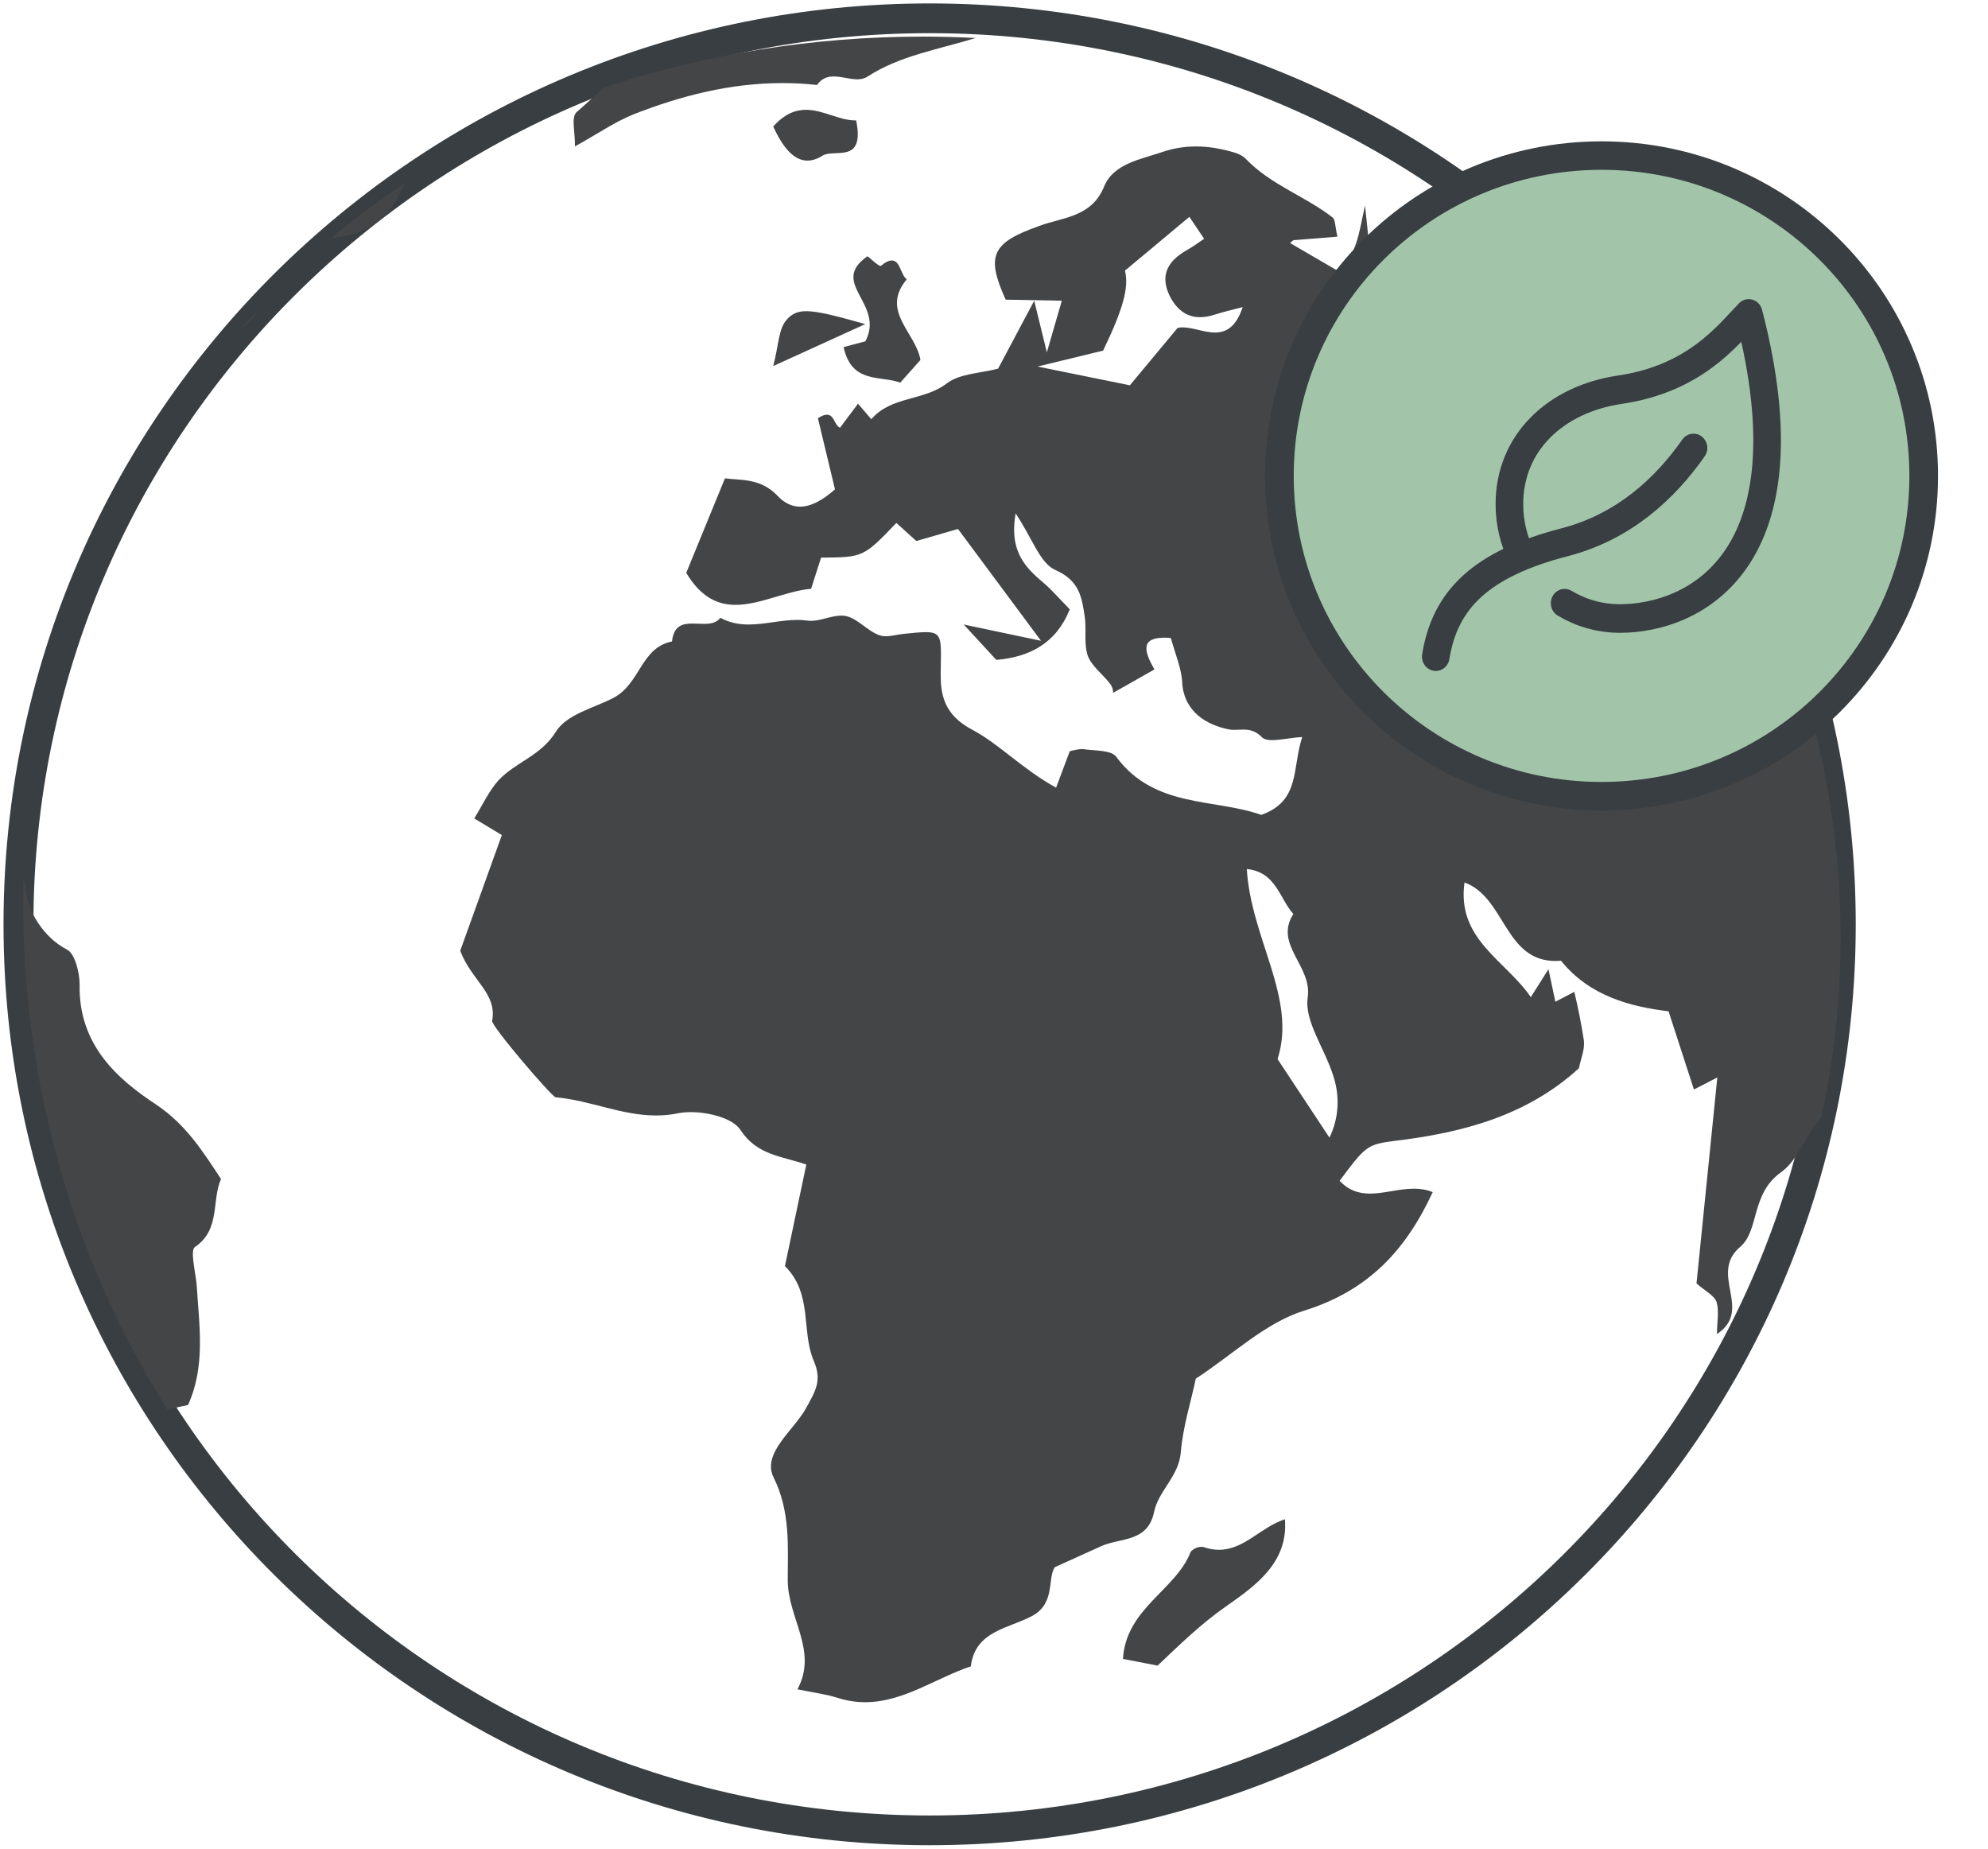
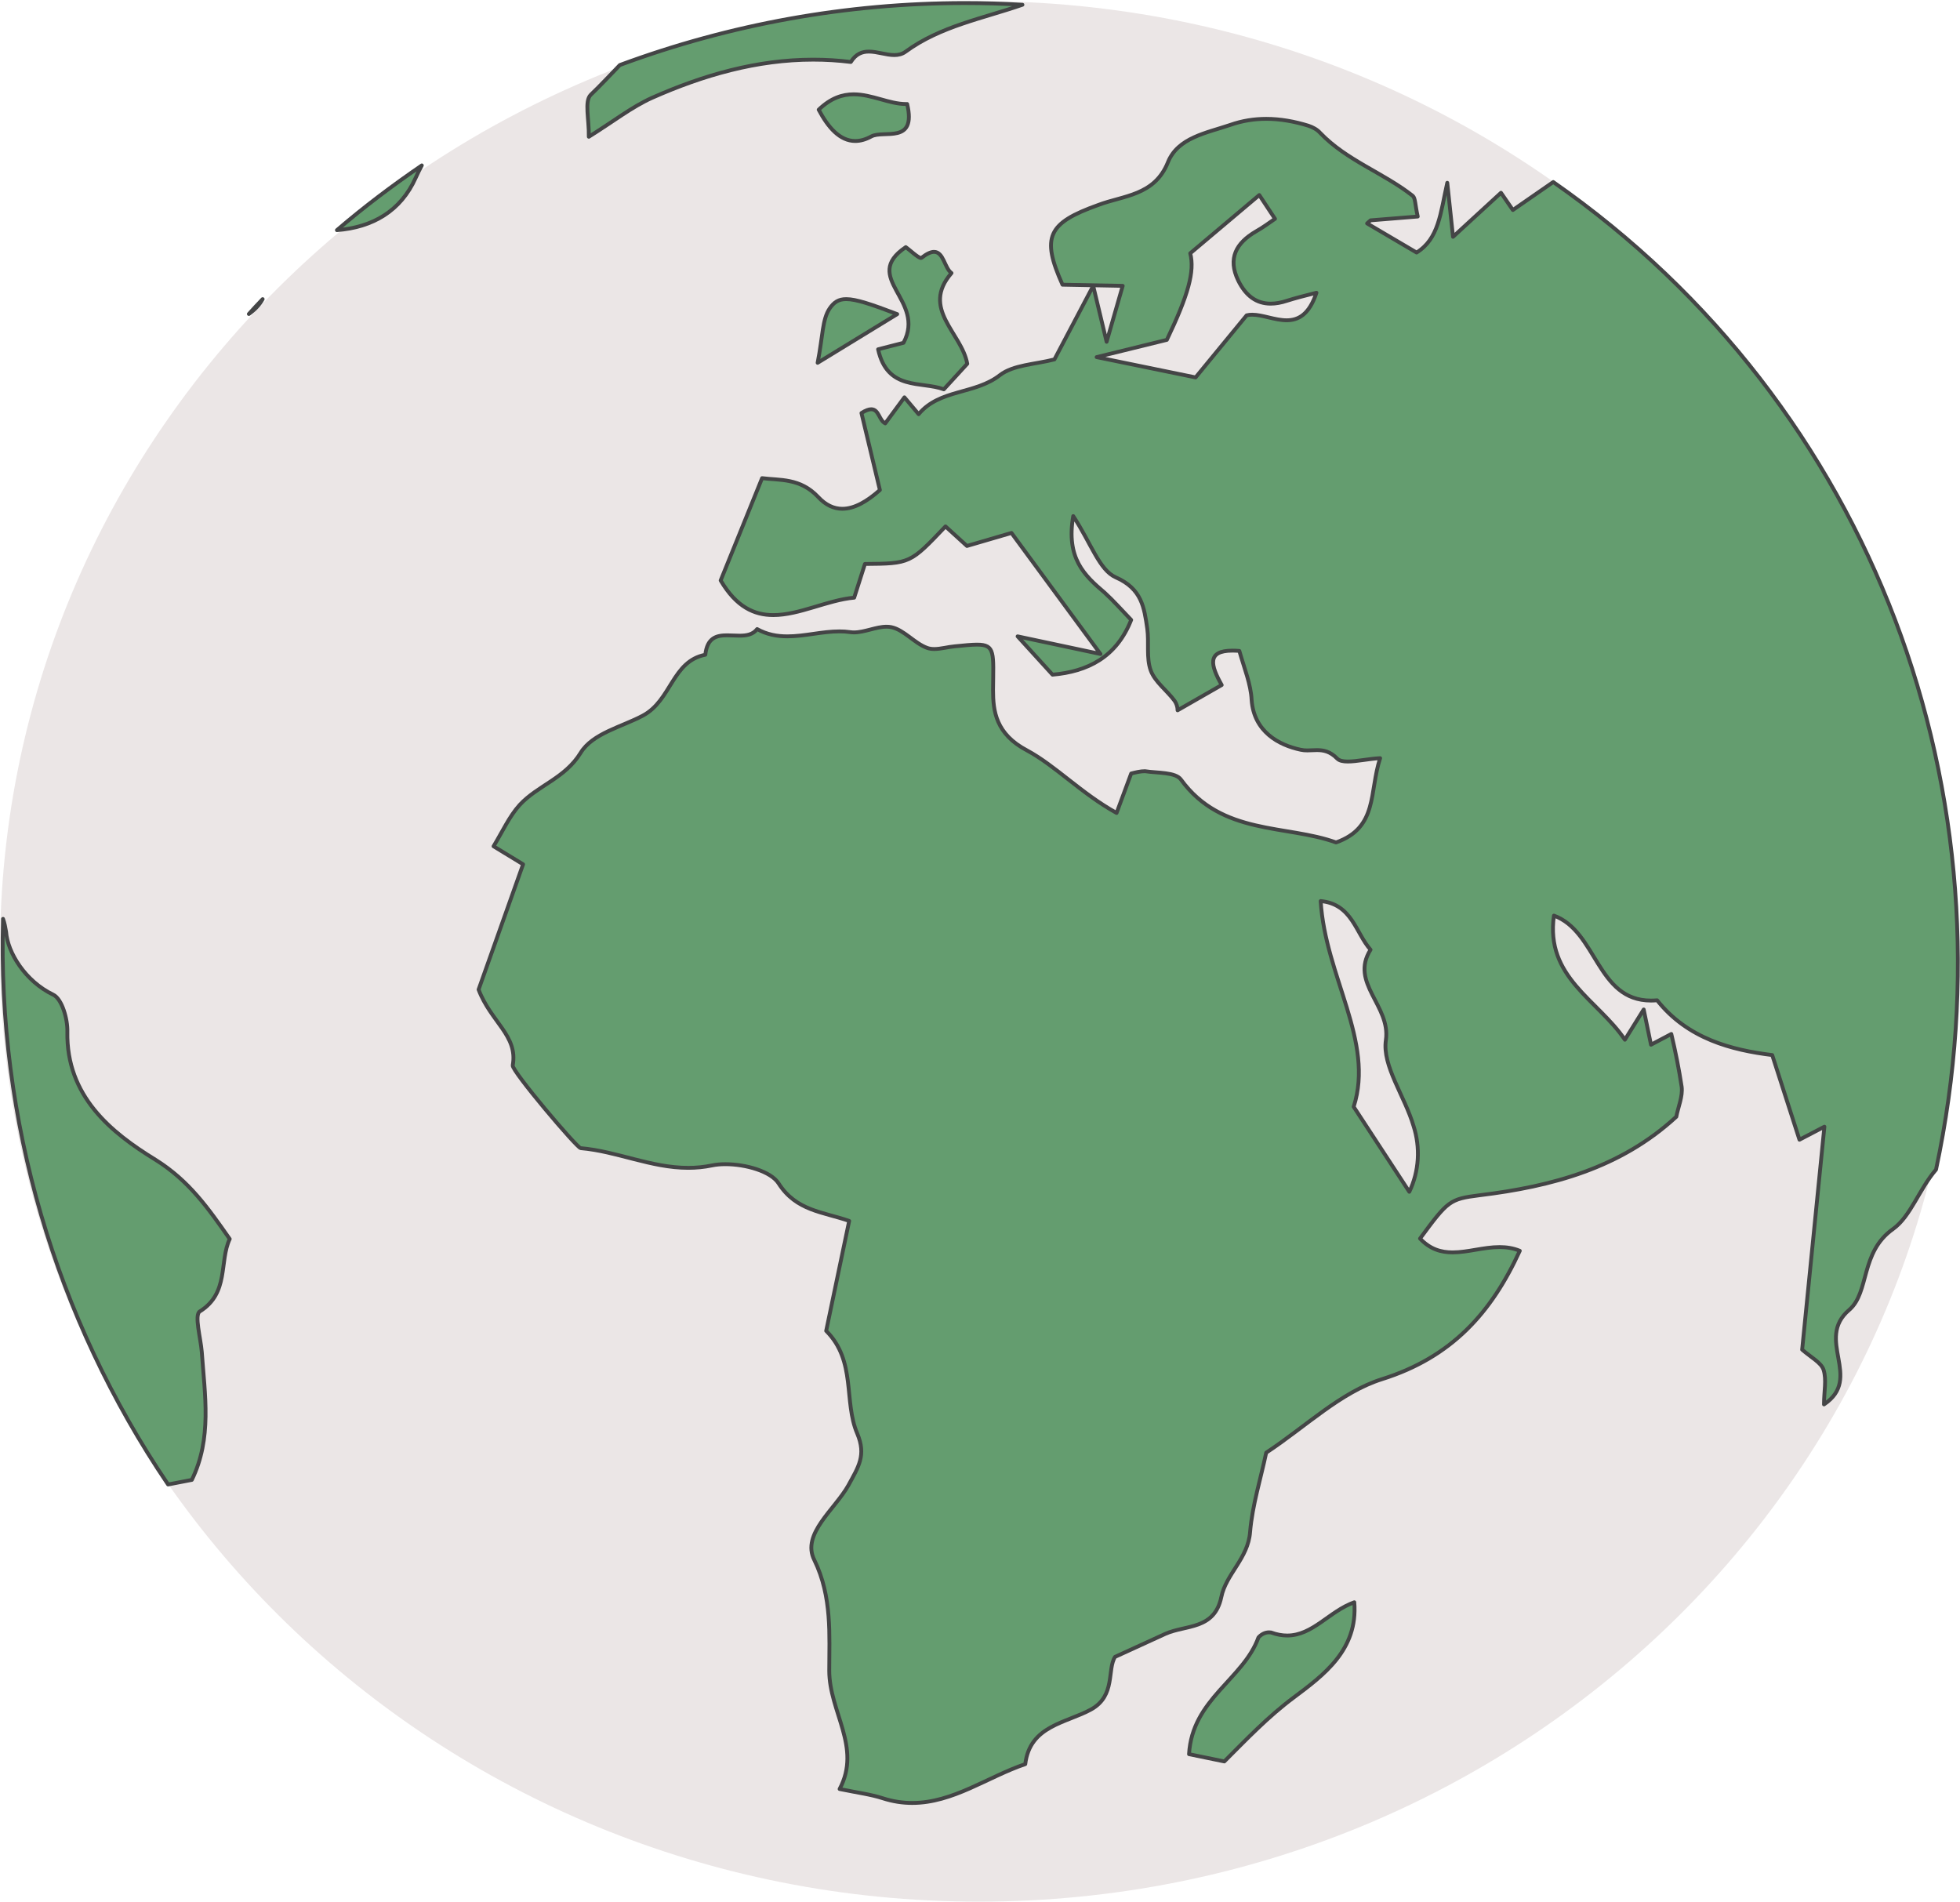
- <svg xmlns="http://www.w3.org/2000/svg" width="171" height="159" xml:space="preserve" overflow="hidden">
-   <g transform="translate(-109 -491)">
-     <path d="M1874.94 158.213C1874.94 115.176 1909.83 80.287 1952.87 80.287 1995.91 80.287 2030.79 115.176 2030.79 158.213 2030.79 201.25 1995.91 236.139 1952.87 236.139 1909.83 236.139 1874.94 201.25 1874.94 158.213Z" stroke="#383E42" stroke-width="2.558" stroke-linecap="round" stroke-linejoin="round" stroke-miterlimit="10" fill="none" fill-rule="evenodd" transform="matrix(1.00577 0 0 1 -1775.17 412.287)" />
-     <path d="M1975.08 97.364 1976.34 99.251C1975.85 99.585 1975.36 99.951 1974.81 100.256 1973.24 101.169 1972.54 102.386 1973.39 104.152 1974.01 105.387 1974.87 105.992 1975.99 105.992 1976.39 105.992 1976.83 105.917 1977.28 105.764 1977.96 105.551 1978.67 105.369 1979.64 105.126L1979.64 105.126C1979.06 106.874 1978.2 107.313 1977.27 107.313 1976.34 107.313 1975.35 106.869 1974.51 106.869 1974.35 106.869 1974.21 106.884 1974.07 106.92L1969.99 111.852 1962.09 110.239 1967.7 108.869C1969.41 105.308 1969.93 103.421 1969.57 101.99L1975.08 97.364ZM1979.99 153.458 1979.99 153.458C1982.49 153.702 1982.78 155.985 1983.97 157.324 1982.29 159.971 1985.6 161.768 1985.2 164.507 1984.89 166.545 1986.7 168.951 1987.41 171.325 1987.96 173.028 1987.86 174.916 1987.06 176.559L1982.62 169.803C1984.3 164.598 1980.35 159.455 1979.99 153.458ZM1975.65 91.309C1974.69 91.309 1973.71 91.456 1972.75 91.794 1970.86 92.434 1968.59 92.799 1967.79 94.746 1966.72 97.426 1964.2 97.395 1962.22 98.155 1958.2 99.585 1957.65 100.681 1959.37 104.486L1964.17 104.577 1962.89 109.021 1961.81 104.577 1958.72 110.421C1957.2 110.817 1955.45 110.847 1954.36 111.668 1952.38 113.221 1949.56 112.764 1947.88 114.773L1946.74 113.435 1945.2 115.504C1944.71 115.272 1944.71 114.382 1944.08 114.382 1943.89 114.382 1943.64 114.466 1943.31 114.682L1944.77 120.799C1943.77 121.7 1942.74 122.29 1941.78 122.29 1941.11 122.29 1940.46 122.007 1939.85 121.348 1938.4 119.826 1936.78 120.039 1935.36 119.856L1932.05 127.983C1933.31 130.102 1934.75 130.736 1936.27 130.736 1938.35 130.736 1940.59 129.546 1942.73 129.352L1943.58 126.674C1947.2 126.643 1947.2 126.643 1950.02 123.691L1951.73 125.244 1955.29 124.209 1962.39 133.827 1955.78 132.426 1955.78 132.426 1958.57 135.471C1961.38 135.227 1963.68 134.071 1964.85 131.119 1964.07 130.326 1963.45 129.596 1962.74 128.957 1961.12 127.587 1959.64 126.218 1960.22 122.87L1960.22 122.87C1961.67 125.062 1962.31 127.161 1963.62 127.739 1965.71 128.652 1965.89 130.144 1966.14 131.819 1966.29 132.913 1966.04 134.131 1966.4 135.136 1966.75 136.049 1967.7 136.718 1968.31 137.539 1968.47 137.754 1968.56 138.026 1968.56 138.301L1972.09 136.292C1971.21 134.743 1970.88 133.56 1972.94 133.56 1973.11 133.56 1973.28 133.567 1973.49 133.584 1973.88 134.983 1974.42 136.231 1974.47 137.479 1974.65 140.006 1976.65 141.071 1978.4 141.437 1978.57 141.476 1978.75 141.488 1978.92 141.488 1979.17 141.488 1979.42 141.464 1979.69 141.464 1980.21 141.464 1980.75 141.56 1981.3 142.137 1981.49 142.311 1981.79 142.371 1982.15 142.371 1982.87 142.371 1983.86 142.145 1984.73 142.106L1984.73 142.106C1983.85 144.783 1984.59 147.614 1981.22 148.801 1977.27 147.37 1972.09 148.253 1968.83 143.811 1968.4 143.202 1966.94 143.293 1965.95 143.14 1965.59 143.14 1965.22 143.231 1964.85 143.324L1963.68 146.458C1960.86 144.905 1958.82 142.715 1956.55 141.497 1954.03 140.188 1953.81 138.361 1953.81 136.689 1953.84 133.753 1954.02 133.083 1952.54 133.083 1952.11 133.083 1951.53 133.141 1950.76 133.218 1950.22 133.261 1949.64 133.433 1949.12 133.433 1948.91 133.433 1948.73 133.407 1948.55 133.34 1947.53 132.975 1946.71 131.91 1945.7 131.697 1945.58 131.669 1945.44 131.659 1945.31 131.659 1944.48 131.659 1943.55 132.112 1942.71 132.112 1942.6 132.112 1942.51 132.105 1942.41 132.091 1942.13 132.048 1941.83 132.031 1941.55 132.031 1940.16 132.031 1938.76 132.426 1937.39 132.426 1936.57 132.426 1935.77 132.287 1934.97 131.848 1934.64 132.289 1934.12 132.371 1933.57 132.371 1933.24 132.371 1932.9 132.344 1932.57 132.344 1931.72 132.344 1930.98 132.53 1930.83 133.887 1928.17 134.405 1928.13 137.51 1925.84 138.726 1924.18 139.61 1921.82 140.128 1920.88 141.678 1919.62 143.718 1917.45 144.267 1916 145.819 1915.18 146.732 1914.63 147.95 1913.92 149.106L1916.28 150.537 1912.72 160.489C1913.7 163.076 1915.89 164.142 1915.45 166.516 1915.35 166.942 1920.56 173.06 1920.88 173.09 1923.79 173.34 1926.5 174.654 1929.47 174.654 1930.1 174.654 1930.73 174.596 1931.38 174.459 1931.69 174.396 1932.05 174.365 1932.43 174.365 1934.05 174.365 1936.07 174.927 1936.68 175.89 1938.1 178.082 1940.21 178.141 1942.32 178.873L1940.49 187.607C1942.9 190.013 1941.86 193.209 1942.96 195.765 1943.7 197.5 1943.06 198.413 1942.27 199.874 1941.19 201.791 1938.49 203.739 1939.53 205.809 1940.98 208.731 1940.73 211.835 1940.73 214.606 1940.73 217.891 1943.34 220.692 1941.56 224.009 1943.06 224.314 1944.03 224.436 1944.99 224.739 1945.81 225.004 1946.6 225.117 1947.36 225.117 1950.61 225.117 1953.39 223.044 1956.39 222.032 1956.75 218.957 1959.67 218.776 1961.67 217.679 1963.62 216.583 1962.93 214.515 1963.56 213.509 1965.16 212.778 1966.36 212.232 1967.57 211.683 1969.21 210.954 1971.51 211.379 1972.06 208.761 1972.42 206.935 1974.2 205.688 1974.35 203.588 1974.53 201.426 1975.2 199.326 1975.63 197.288 1978.79 195.217 1981.58 192.477 1984.89 191.442 1990.44 189.709 1993.62 186.176 1995.89 181.247 1995.36 181.027 1994.82 180.95 1994.29 180.95 1993.01 180.95 1991.73 181.372 1990.52 181.372 1989.61 181.372 1988.73 181.128 1987.93 180.273 1990.16 177.26 1990.29 177.139 1992.68 176.833 1998.47 176.133 2003.95 174.672 2008.39 170.594 2008.55 169.803 2008.91 168.981 2008.82 168.22 2008.61 166.821 2008.33 165.42 2008 164.019L2006.38 164.872 2005.79 162.073 2004.28 164.475C2002.14 161.311 1997.92 159.515 1998.61 154.614L1998.61 154.614C2002.08 155.878 2002.03 161.365 2006.38 161.365 2006.53 161.365 2006.69 161.355 2006.86 161.341 2009.32 164.415 2012.85 165.297 2016.06 165.694L2018.23 172.419 2020.23 171.385 2018.45 189.1C2019.17 189.737 2019.98 190.134 2020.17 190.712 2020.4 191.502 2020.2 192.417 2020.2 193.451 2023.35 191.353 2019.43 188.278 2022.21 185.932 2023.83 184.533 2023.08 181.369 2025.71 179.513 2027.12 178.507 2027.79 176.345 2029.14 174.793 2035.51 145.118 2022.92 114.56 1998.13 96.907L1995.34 98.551 1994.4 97.182 1990.55 100.681 1990.1 96.39C1989.55 98.825 1989.42 100.834 1987.64 101.93L1983.69 99.616 1983.97 99.373 1987.74 99.069C1987.53 98.126 1987.56 97.607 1987.34 97.426 1985.01 95.599 1982.07 94.624 1979.96 92.434 1979.71 92.159 1979.38 91.976 1979 91.854 1977.88 91.511 1976.76 91.309 1975.65 91.309Z" fill="#444546" fill-rule="evenodd" transform="matrix(1.00577 0 0 1 -1775.17 412.287)" />
-     <path d="M1875.37 154.279 1875.37 154.279C1874.94 170.505 1879.25 186.485 1887.66 199.931L1889.44 199.559C1890.95 196.22 1890.4 192.727 1890.18 189.235 1890.08 188.092 1889.6 186.238 1890.04 185.961 1892.23 184.476 1891.45 181.942 1892.26 180.117 1890.65 177.646 1889.23 175.419 1886.72 173.719 1883.41 171.525 1880.07 168.589 1880.17 163.397 1880.18 162.375 1879.76 160.738 1879.11 160.398 1877.02 159.316 1875.71 156.998 1875.6 155.329 1875.54 154.958 1875.48 154.619 1875.37 154.279Z" fill="#444546" fill-rule="evenodd" transform="matrix(1.00577 0 0 1 -1775.17 412.287)" />
-     <path d="M1952.25 81.861C1942.96 81.861 1933.72 83.344 1924.99 86.239 1924.23 86.94 1923.47 87.668 1922.69 88.341 1922.17 88.799 1922.56 90.066 1922.53 91.305 1924.56 90.174 1925.93 89.203 1927.52 88.556 1931.6 86.945 1935.82 85.859 1940.27 85.859 1941.25 85.859 1942.24 85.91 1943.23 86.023 1943.64 85.449 1944.13 85.289 1944.66 85.289 1945.33 85.289 1946.03 85.535 1946.68 85.535 1946.99 85.535 1947.29 85.475 1947.56 85.296 1950.32 83.49 1953.68 82.952 1956.8 81.981 1955.27 81.901 1953.76 81.861 1952.25 81.861Z" fill="#444546" fill-rule="evenodd" transform="matrix(1.00577 0 0 1 -1775.17 412.287)" />
-     <path d="M1908 94.457 1908 94.457C1905.81 95.926 1903.72 97.481 1901.7 99.178 1904.35 98.979 1906.44 97.792 1907.54 95.361 1907.69 95.05 1907.83 94.768 1908 94.457Z" fill="#444546" fill-rule="evenodd" transform="matrix(1.00577 0 0 1 -1775.17 412.287)" />
-     <path d="M1895.41 105.477C1894.89 105.974 1894.35 106.512 1893.83 107.047 1894.48 106.626 1895.04 106.091 1895.41 105.477Z" fill="#444546" fill-rule="evenodd" transform="matrix(1.00577 0 0 1 -1775.17 412.287)" />
-     <path d="M1983.25 209.378 1983.25 209.378C1981.14 210.088 1979.77 212.008 1977.61 212.008 1977.2 212.008 1976.75 211.936 1976.28 211.769 1976.21 211.76 1976.17 211.757 1976.1 211.757 1975.77 211.757 1975.46 211.904 1975.2 212.161 1973.96 215.461 1969.65 217.035 1969.4 221.394L1972.36 221.969C1974.21 220.213 1976.01 218.427 1978.16 216.914 1980.64 215.158 1983.56 213.161 1983.25 209.378Z" fill="#444546" fill-rule="evenodd" transform="matrix(1.00577 0 0 1 -1775.17 412.287)" />
-     <path d="M1947.55 100.752 1947.55 100.752C1944.21 103.085 1949.07 104.805 1947.37 108.069L1945.51 108.566C1946.19 111.771 1948.71 110.984 1950.35 111.626L1952.08 109.673C1951.69 107.312 1948.63 105.476 1950.91 102.735 1950.39 102.361 1950.35 101.115 1949.64 101.115 1949.4 101.115 1949.1 101.244 1948.71 101.569 1948.69 101.577 1948.68 101.582 1948.66 101.582 1948.46 101.582 1947.81 100.941 1947.55 100.752Z" fill="#444546" fill-rule="evenodd" transform="matrix(1.00577 0 0 1 -1775.17 412.287)" />
-     <path d="M1942.29 88.158C1941.39 88.158 1940.46 88.499 1939.49 89.597 1940.24 91.253 1941.19 92.527 1942.41 92.527 1942.81 92.527 1943.25 92.395 1943.7 92.103 1944.7 91.468 1947.36 92.881 1946.58 89.066L1946.58 89.066C1946.55 89.068 1946.52 89.068 1946.49 89.068 1945.14 89.068 1943.75 88.158 1942.29 88.158Z" fill="#444546" fill-rule="evenodd" transform="matrix(1.00577 0 0 1 -1775.17 412.287)" />
-     <path d="M1942.32 105.477C1941.56 105.477 1941.11 105.703 1940.68 106.162 1939.93 106.985 1940 108.207 1939.49 110.196L1947.36 106.588C1944.77 105.852 1943.29 105.477 1942.32 105.477Z" fill="#444546" fill-rule="evenodd" transform="matrix(1.00577 0 0 1 -1775.17 412.287)" />
-     <path d="M2037.88 119.644C2037.88 134.859 2025.55 147.193 2010.33 147.193 1995.1 147.193 1982.78 134.859 1982.78 119.644 1982.78 104.428 1995.1 92.094 2010.33 92.094 2025.55 92.094 2037.88 104.428 2037.88 119.644Z" stroke="#383E42" stroke-width="2.449" stroke-linejoin="round" fill="#A2C4A9" transform="matrix(1.00577 0 0 1 -1775.17 412.287)" />
-     <path d="M12.106 24.875C11.452 23.586 11.083 22.128 11.083 20.583 11.083 15.493 15.042 11.875 20.583 11.083 27.046 10.16 29.819 6.597 31.667 4.75 37.208 25.333 26.917 30.083 20.583 30.083 18.853 30.083 17.231 29.621 15.833 28.812" stroke="#383E42" stroke-width="2.375" stroke-linecap="round" stroke-linejoin="round" fill="none" transform="matrix(1 0 0 1.0357 227.75 513.04)" />
-     <path d="M4.75 33.25C5.542 28.5 8.642 25.548 15.833 23.75 20.926 22.477 24.484 19.284 26.917 15.92" stroke="#383E42" stroke-width="2.375" stroke-linecap="round" fill="none" transform="matrix(1 0 0 1.0357 227.75 513.04)" />
+ <svg xmlns="http://www.w3.org/2000/svg" width="1847" height="1792" xml:space="preserve" overflow="hidden">
+   <defs>
+     <clipPath id="clip0">
+       <rect x="1384" y="312" width="1847" height="1792" />
+     </clipPath>
+   </defs>
+   <g clip-path="url(#clip0)" transform="translate(-1384 -312)">
+     <path d="M1384 1208.5C1384 713.929 1797.02 313 2306.5 313 2815.98 313 3229 713.929 3229 1208.5 3229 1703.07 2815.98 2104 2306.5 2104 1797.02 2104 1384 1703.07 1384 1208.5Z" fill="#EBE6E6" fill-rule="evenodd" />
+     <path d="M2570.69 495.817 2585.5 518.196C2579.72 522.163 2573.96 526.496 2567.44 530.118 2548.99 540.941 2540.68 555.385 2550.81 576.32 2558.02 590.969 2568.16 598.15 2581.43 598.15 2586.14 598.15 2591.24 597.255 2596.71 595.444 2604.68 592.921 2612.99 590.765 2624.56 587.876L2624.56 587.876C2617.64 608.607 2607.39 613.815 2596.47 613.815 2585.46 613.815 2573.75 608.546 2563.99 608.546 2562.18 608.546 2560.42 608.729 2558.76 609.156L2510.67 667.647 2417.41 648.523 2483.58 632.268C2503.8 590.032 2509.96 567.654 2505.62 550.686L2570.69 495.817ZM2628.54 1161.11 2628.54 1161.11C2658.18 1163.99 2661.42 1191.08 2675.52 1206.96 2655.66 1238.35 2694.69 1259.66 2689.98 1292.15 2686.38 1316.33 2707.71 1344.85 2716.03 1373.01 2722.53 1393.21 2721.44 1415.59 2712.06 1435.08L2659.63 1354.95C2679.51 1293.22 2632.87 1232.23 2628.54 1161.11ZM2577.26 424C2565.91 424 2554.55 425.75 2543.21 429.758 2520.8 437.346 2494.05 441.68 2484.65 464.771 2472 496.549 2442.35 496.183 2418.86 505.196 2371.49 522.163 2364.99 535.163 2385.24 580.287L2441.98 581.365 2426.81 634.079 2414.16 581.365 2377.64 650.679C2359.57 655.379 2338.95 655.725 2326.29 665.47 2302.81 683.882 2269.55 678.471 2249.67 702.294L2236.28 686.425 2218.21 710.96C2212.41 708.214 2212.3 697.655 2205.01 697.655 2202.75 697.655 2199.81 698.653 2195.79 701.216L2213.16 773.765C2201.18 784.446 2189.22 791.444 2177.77 791.444 2169.85 791.444 2162.2 788.087 2154.95 780.275 2137.95 762.229 2118.8 764.751 2102.15 762.575L2063.12 858.968C2077.91 884.093 2094.84 891.621 2112.75 891.621 2137.26 891.621 2163.65 877.502 2188.93 875.203L2199.06 843.445C2241.71 843.079 2241.71 843.079 2274.98 808.066L2295.2 826.477 2337.16 814.21 2421.02 928.282 2342.94 911.661 2342.94 911.661 2375.83 947.772C2409.1 944.883 2436.2 931.171 2449.96 896.158 2440.91 886.759 2433.3 878.091 2424.99 870.523 2405.84 854.268 2388.48 838.033 2395.35 798.32L2395.35 798.32C2412.34 824.321 2419.94 849.222 2435.48 856.078 2460.06 866.902 2462.24 884.602 2465.13 904.458 2466.94 917.438 2464.05 931.883 2468.39 943.805 2472.37 954.628 2483.58 962.563 2490.8 972.307 2492.59 974.85 2493.7 978.086 2493.7 981.341L2535.26 957.517C2524.9 939.146 2521.02 925.108 2545.41 925.108 2547.39 925.108 2549.55 925.189 2551.89 925.393 2556.6 941.993 2562.75 956.784 2563.46 971.595 2565.62 1001.56 2589.13 1014.2 2609.74 1018.53 2611.81 1019 2613.87 1019.14 2615.96 1019.14 2618.94 1019.14 2621.94 1018.85 2624.99 1018.85 2631.1 1018.85 2637.44 1020 2644.08 1026.83 2646.16 1028.91 2649.71 1029.61 2654.11 1029.61 2662.62 1029.61 2674.3 1026.93 2684.57 1026.47L2684.57 1026.47C2674.08 1058.23 2682.76 1091.79 2643.01 1105.87 2596.37 1088.9 2535.26 1099.38 2496.93 1046.69 2491.89 1039.46 2474.53 1040.55 2462.95 1038.73 2458.61 1038.73 2454.29 1039.81 2449.96 1040.91L2436.2 1078.08C2402.95 1059.67 2378.72 1033.69 2351.97 1019.24 2322.32 1003.72 2319.79 982.053 2319.79 962.216 2320.09 927.407 2322.08 919.453 2304.74 919.453 2299.59 919.453 2292.74 920.143 2283.66 921.06 2277.38 921.568 2270.55 923.603 2264.38 923.603 2262.02 923.603 2259.73 923.297 2257.61 922.503 2245.7 918.17 2235.93 905.537 2224 903.014 2222.51 902.688 2220.98 902.566 2219.43 902.566 2209.65 902.566 2198.67 907.937 2188.77 907.937 2187.59 907.937 2186.45 907.856 2185.3 907.693 2181.89 907.184 2178.42 906.981 2174.97 906.981 2158.66 906.981 2142.19 911.661 2125.95 911.661 2116.36 911.661 2106.84 910.013 2097.47 904.804 2093.52 910.032 2087.43 911.009 2080.86 911.009 2077.01 911.009 2073.01 910.683 2069.19 910.683 2059.22 910.683 2050.43 912.901 2048.65 928.994 2017.21 935.138 2016.85 971.962 1989.72 986.386 1970.21 996.864 1942.38 1003.01 1931.17 1021.4 1916.33 1045.59 1890.68 1052.1 1873.7 1070.51 1863.93 1081.33 1857.41 1095.78 1849.1 1109.49L1876.93 1126.46 1835 1244.5C1846.57 1275.18 1872.24 1287.81 1867.17 1315.97 1866.09 1321.03 1927.54 1393.58 1931.17 1393.95 1965.54 1396.92 1997.44 1412.51 2032.59 1412.51 2039.95 1412.51 2047.47 1411.81 2055.17 1410.19 2058.85 1409.43 2063.08 1409.06 2067.54 1409.06 2086.67 1409.06 2110.38 1415.74 2117.7 1427.15 2134.35 1453.16 2159.29 1453.86 2184.22 1462.53L2162.54 1566.12C2191.09 1594.65 2178.8 1632.55 2191.82 1662.88 2200.5 1683.45 2192.91 1694.28 2183.51 1711.61 2170.86 1734.36 2139.03 1757.44 2151.34 1782 2168.32 1816.65 2165.44 1853.48 2165.44 1886.33 2165.44 1925.31 2196.16 1958.51 2175.2 1997.86 2192.91 2001.48 2204.47 2002.92 2215.68 2006.52 2225.38 2009.66 2234.65 2011 2243.59 2011 2282.07 2011 2314.68 1986.4 2350.16 1974.4 2354.5 1937.95 2388.85 1935.79 2412.34 1922.79 2435.48 1909.79 2427.17 1885.25 2434.76 1873.33L2482.12 1851.66C2501.27 1843.02 2528.39 1848.06 2534.89 1817.02 2539.23 1795.34 2560.2 1780.56 2562.01 1755.65 2564.19 1730.02 2572.14 1705.12 2577.19 1680.93 2614.44 1656.37 2647.33 1623.89 2686.38 1611.62 2751.81 1591.05 2789.42 1549.16 2816.17 1490.69 2809.88 1488.09 2803.49 1487.17 2797.12 1487.17 2782.17 1487.17 2767.14 1492.17 2752.88 1492.17 2742.07 1492.17 2731.71 1489.29 2722.16 1479.14 2748.56 1443.4 2750.01 1441.96 2778.21 1438.34 2846.53 1430.04 2911.24 1412.71 2963.66 1364.35 2965.47 1354.95 2969.81 1345.2 2968.72 1336.19 2966.19 1319.59 2962.93 1302.97 2958.95 1286.36L2939.81 1296.47 2932.94 1263.28 2915.21 1291.78C2889.9 1254.24 2840.03 1232.94 2848.34 1174.82L2848.34 1174.82C2889.15 1189.81 2888.56 1254.88 2939.81 1254.88 2941.66 1254.88 2943.59 1254.77 2945.59 1254.61 2974.5 1291.07 3016.08 1301.53 3054.04 1306.23L3079.72 1386 3103.21 1373.73 3082.25 1583.83C3090.93 1591.4 3100.31 1596.09 3102.47 1602.95 3105.37 1612.32 3102.84 1623.17 3102.84 1635.44 3140.08 1610.53 3093.81 1574.08 3126.7 1546.27 3145.88 1529.66 3136.83 1492.13 3167.92 1470.12 3184.54 1458.2 3192.51 1432.57 3208.41 1414.15 3283.61 1062.19 3150.49 694.615 2847.71 483.53L2809.64 509.895 2798.45 493.66 2753.25 535.163 2747.83 484.261C2741.33 513.15 2739.89 536.974 2718.92 549.974L2672.28 522.529 2675.52 519.641 2720 516.039C2717.47 504.849 2717.82 498.706 2715.29 496.549 2687.82 474.882 2653.11 463.326 2628.17 437.346 2625.28 434.091 2621.3 431.914 2616.96 430.47 2603.72 426.401 2590.5 424 2577.26 424Z" stroke="#444546" stroke-width="3.615" stroke-linejoin="round" stroke-miterlimit="10" fill="#649D6F" fill-rule="evenodd" />
+     <path d="M1386.86 1177.88 1386.86 1177.88C1381.44 1367.32 1435.92 1553.89 1542.4 1710.88L1564.77 1706.55C1583.89 1667.56 1577.04 1626.78 1574.15 1586 1573.07 1572.66 1566.93 1551 1572.34 1547.77 1600.14 1530.44 1590.4 1500.85 1600.49 1479.55 1580.29 1450.69 1562.26 1424.7 1530.48 1404.85 1488.63 1379.22 1446.4 1344.96 1447.48 1284.32 1447.85 1272.41 1442.43 1253.29 1434.14 1249.33 1407.78 1236.7 1391.18 1209.63 1389.74 1190.14 1389.03 1185.81 1388.3 1181.84 1386.86 1177.88Z" stroke="#444546" stroke-width="3.615" stroke-linejoin="round" stroke-miterlimit="10" fill="#649D6F" fill-rule="evenodd" />
+     <path d="M2293.17 314.877C2182.46 314.877 2072.35 334.655 1968.11 373.277 1959.08 382.639 1950.06 392.345 1940.67 401.322 1934.54 407.442 1939.22 424.341 1938.87 440.877 1963.04 425.78 1979.3 412.831 1998.42 404.199 2046.92 382.7 2097.33 368.211 2150.32 368.211 2162.01 368.211 2173.83 368.9 2185.77 370.399 2190.57 362.739 2196.47 360.612 2202.79 360.612 2210.61 360.612 2219.05 363.894 2226.75 363.894 2230.53 363.894 2234.13 363.084 2237.39 360.693 2270.24 336.6 2310.32 329.426 2347.49 316.477 2329.38 315.404 2311.28 314.877 2293.17 314.877Z" stroke="#444546" stroke-width="3.615" stroke-linejoin="round" stroke-miterlimit="10" fill="#649D6F" fill-rule="evenodd" />
+     <path d="M1781.49 467.877 1781.49 467.877C1753.72 486.857 1727.05 506.951 1701.49 528.877 1735 526.303 1761.66 510.966 1775.72 479.549 1777.51 475.535 1779.32 471.89 1781.49 467.877Z" stroke="#444546" stroke-width="3.615" stroke-linejoin="round" stroke-miterlimit="10" fill="#649D6F" fill-rule="evenodd" />
+     <path d="M1631.51 593.883C1627.18 598.312 1622.83 603.107 1618.51 607.883 1623.83 604.128 1628.51 599.351 1631.51 593.883Z" stroke="#444546" stroke-width="3.615" stroke-linejoin="round" stroke-miterlimit="10" fill="#649D6F" fill-rule="evenodd" />
+     <path d="M2660.22 1821.88 2660.22 1821.88C2636.59 1830.33 2621.12 1853.22 2596.95 1853.22 2592.27 1853.22 2587.25 1852.36 2581.8 1850.36 2581.16 1850.25 2580.54 1850.21 2579.91 1850.21 2576.23 1850.21 2572.66 1851.97 2569.88 1855.04 2555.8 1894.35 2507.38 1913.11 2504.49 1965.03L2537.74 1971.88C2558.69 1950.97 2578.91 1929.69 2603.11 1911.66 2630.95 1890.75 2663.81 1866.95 2660.22 1821.88Z" stroke="#444546" stroke-width="3.615" stroke-linejoin="round" stroke-miterlimit="10" fill="#649D6F" fill-rule="evenodd" />
+     <path d="M2237.55 544.876 2237.55 544.876C2194.81 573.624 2257.09 594.82 2235.39 635.047L2211.48 641.161C2220.18 680.658 2252.41 670.96 2273.41 678.877L2295.48 654.805C2290.43 625.714 2251.31 603.079 2280.65 569.311 2274.05 564.696 2273.3 549.351 2264.2 549.351 2261.28 549.351 2257.51 550.93 2252.41 554.938 2252.26 555.039 2252.1 555.099 2251.87 555.099 2249.24 555.099 2240.92 547.204 2237.55 544.876Z" stroke="#444546" stroke-width="3.615" stroke-linejoin="round" stroke-miterlimit="10" fill="#649D6F" fill-rule="evenodd" />
+     <path d="M2188.43 400.876C2177.87 400.876 2166.93 404.304 2155.49 415.37 2164.31 432.047 2175.42 444.876 2189.94 444.876 2194.59 444.876 2199.62 443.553 2205.01 440.606 2216.64 434.212 2247.95 448.444 2238.86 410.017L2238.86 410.017C2238.49 410.037 2238.12 410.037 2237.75 410.037 2221.94 410.037 2205.69 400.876 2188.43 400.876Z" stroke="#444546" stroke-width="3.615" stroke-linejoin="round" stroke-miterlimit="10" fill="#649D6F" fill-rule="evenodd" />
+     <path d="M2181.44 593.877C2174.23 593.877 2169.91 596.748 2165.87 602.591 2158.76 613.056 2159.48 628.59 2154.49 653.877L2229.49 608.006C2204.87 598.641 2190.75 593.877 2181.44 593.877Z" stroke="#444546" stroke-width="3.615" stroke-linejoin="round" stroke-miterlimit="10" fill="#649D6F" fill-rule="evenodd" />
  </g>
</svg>
